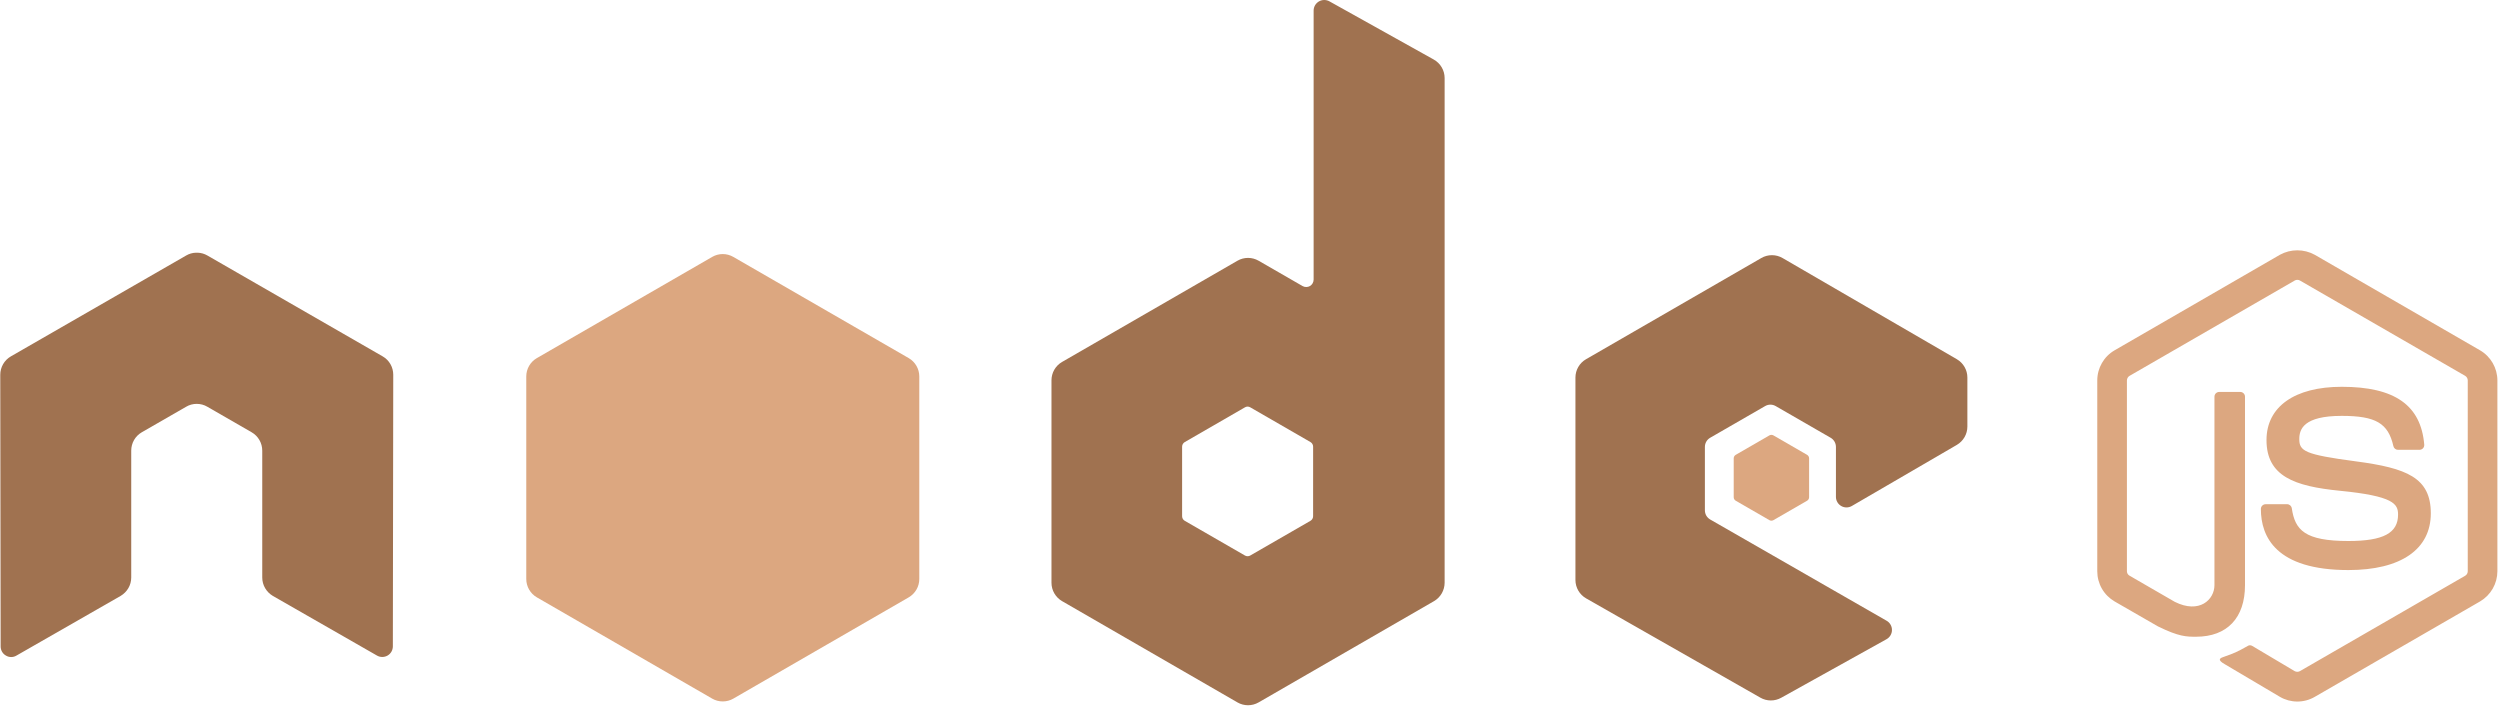
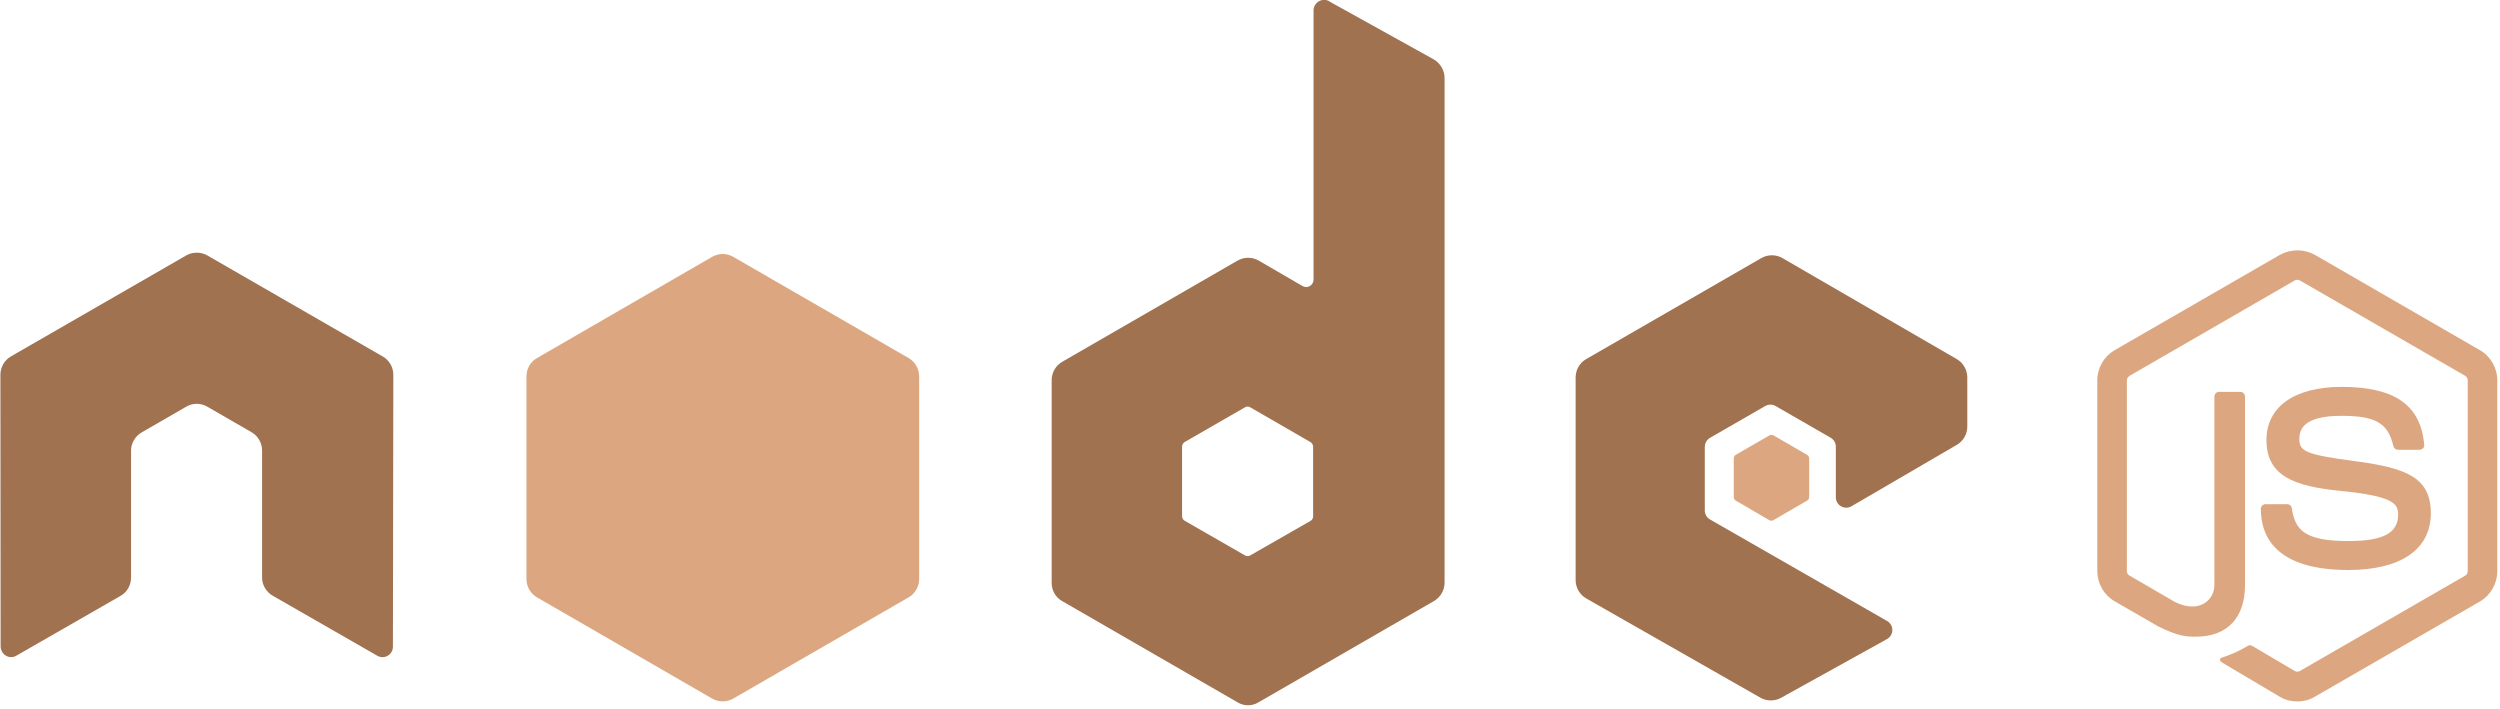
- <svg xmlns="http://www.w3.org/2000/svg" width="120" height="34" viewBox="0 0 120 34" fill="none">
-   <path d="M34.184 12.332C34.338 12.242 34.513 12.195 34.692 12.195C34.87 12.195 35.045 12.242 35.2 12.332L43.618 17.189C43.932 17.37 44.126 17.707 44.126 18.07V27.792C44.126 28.155 43.932 28.491 43.618 28.673L35.201 33.533C35.046 33.623 34.871 33.669 34.692 33.669C34.514 33.669 34.338 33.623 34.184 33.533L25.769 28.673C25.614 28.583 25.486 28.454 25.397 28.3C25.308 28.145 25.261 27.97 25.261 27.792V18.069C25.261 17.707 25.455 17.37 25.769 17.189L34.184 12.332Z" fill="#DCA780" />
-   <path d="M110.271 33.674C109.981 33.674 109.693 33.598 109.439 33.45L106.789 31.882C106.393 31.661 106.586 31.582 106.717 31.537C107.245 31.353 107.352 31.31 107.915 30.992C107.974 30.959 108.051 30.971 108.112 31.007L110.147 32.216C110.185 32.236 110.227 32.246 110.27 32.246C110.313 32.246 110.355 32.236 110.393 32.216L118.33 27.635C118.367 27.613 118.398 27.581 118.419 27.544C118.441 27.506 118.452 27.463 118.452 27.42V18.26C118.452 18.216 118.44 18.172 118.419 18.134C118.397 18.096 118.366 18.063 118.329 18.041L110.395 13.464C110.357 13.443 110.315 13.432 110.272 13.432C110.229 13.432 110.187 13.443 110.15 13.464L102.217 18.042C102.179 18.064 102.148 18.096 102.126 18.135C102.104 18.173 102.092 18.216 102.092 18.26V27.42C102.092 27.508 102.141 27.591 102.217 27.632L104.391 28.889C105.571 29.478 106.294 28.784 106.294 28.086V19.041C106.294 18.914 106.397 18.813 106.524 18.813H107.531C107.656 18.813 107.76 18.914 107.76 19.041V28.086C107.76 29.66 106.903 30.563 105.41 30.563C104.951 30.563 104.59 30.563 103.582 30.067L101.501 28.869C101.248 28.721 101.037 28.51 100.891 28.256C100.745 28.002 100.669 27.714 100.669 27.421V18.261C100.669 17.666 100.986 17.111 101.501 16.815L109.438 12.228C109.693 12.088 109.98 12.015 110.271 12.015C110.562 12.015 110.849 12.088 111.105 12.228L119.042 16.815C119.556 17.112 119.875 17.667 119.875 18.261V27.421C119.874 27.714 119.797 28.001 119.651 28.255C119.505 28.509 119.295 28.721 119.042 28.869L111.105 33.451C110.851 33.598 110.564 33.675 110.271 33.674Z" fill="#DCA780" />
-   <path d="M93.928 21.355C94.241 21.172 94.434 20.838 94.434 20.475V18.121C94.434 17.759 94.242 17.425 93.928 17.242L85.564 12.386C85.409 12.296 85.233 12.248 85.054 12.248C84.876 12.248 84.7 12.294 84.545 12.384L76.129 17.243C75.974 17.332 75.846 17.46 75.757 17.615C75.668 17.769 75.621 17.944 75.621 18.123V27.839C75.621 28.204 75.817 28.542 76.135 28.723L84.498 33.488C84.806 33.665 85.184 33.666 85.495 33.494L90.553 30.682C90.631 30.638 90.697 30.574 90.743 30.497C90.789 30.419 90.814 30.331 90.814 30.241C90.815 30.151 90.791 30.062 90.746 29.984C90.702 29.906 90.637 29.841 90.559 29.797L82.091 24.937C82.013 24.892 81.948 24.828 81.903 24.751C81.859 24.674 81.835 24.586 81.835 24.497V21.451C81.835 21.269 81.932 21.102 82.089 21.012L84.726 19.492C84.803 19.447 84.89 19.423 84.979 19.423C85.068 19.423 85.156 19.447 85.233 19.492L87.87 21.012C87.947 21.056 88.011 21.12 88.056 21.197C88.101 21.274 88.124 21.362 88.125 21.451V23.847C88.124 23.936 88.147 24.024 88.192 24.102C88.237 24.18 88.301 24.244 88.379 24.289C88.456 24.334 88.544 24.357 88.634 24.357C88.724 24.356 88.811 24.332 88.889 24.287L93.928 21.355Z" fill="#A07250" />
-   <path fill-rule="evenodd" clip-rule="evenodd" d="M63.81 0.063C63.732 0.02 63.645 -0.001 63.557 6.12584e-05C63.468 0.001 63.382 0.026 63.306 0.07C63.23 0.115 63.166 0.179 63.122 0.255C63.078 0.332 63.054 0.418 63.054 0.507V13.422C63.053 13.484 63.037 13.545 63.006 13.599C62.975 13.653 62.93 13.698 62.877 13.73C62.822 13.761 62.761 13.777 62.699 13.777C62.636 13.777 62.575 13.761 62.521 13.73L60.413 12.515C60.258 12.426 60.083 12.379 59.905 12.379C59.727 12.379 59.552 12.426 59.398 12.515L50.98 17.373C50.825 17.462 50.697 17.59 50.607 17.745C50.518 17.9 50.471 18.075 50.471 18.254V27.973C50.471 28.336 50.665 28.671 50.979 28.854L59.397 33.715C59.711 33.897 60.099 33.897 60.414 33.715L68.834 28.854C68.988 28.764 69.116 28.636 69.205 28.481C69.294 28.326 69.341 28.151 69.342 27.973V3.746C69.342 3.378 69.142 3.038 68.821 2.858L63.81 0.063ZM62.902 24.999C62.981 24.953 63.029 24.869 63.029 24.779L63.03 21.441C63.03 21.396 63.018 21.352 62.996 21.314C62.974 21.275 62.942 21.242 62.904 21.22L60.013 19.552C59.974 19.529 59.93 19.516 59.885 19.516C59.84 19.516 59.796 19.529 59.758 19.552L56.868 21.22C56.79 21.265 56.741 21.351 56.741 21.441V24.779C56.741 24.823 56.753 24.867 56.775 24.906C56.797 24.944 56.829 24.976 56.868 24.999L59.758 26.665C59.796 26.687 59.84 26.699 59.885 26.699C59.929 26.699 59.973 26.687 60.012 26.665L62.902 24.999Z" fill="#A07250" />
-   <path d="M18.876 17.989C18.876 17.623 18.684 17.287 18.368 17.106L9.953 12.263C9.811 12.181 9.652 12.135 9.489 12.13H9.402C9.238 12.135 9.079 12.181 8.938 12.263L0.522 17.106C0.367 17.195 0.238 17.324 0.149 17.479C0.06 17.634 0.013 17.81 0.013 17.989L0.031 31.029C0.031 31.211 0.126 31.38 0.285 31.468C0.361 31.514 0.448 31.538 0.537 31.538C0.626 31.538 0.714 31.514 0.79 31.468L5.79 28.604C6.106 28.416 6.299 28.085 6.299 27.722V21.63C6.299 21.266 6.491 20.931 6.806 20.749L8.936 19.523C9.09 19.432 9.265 19.385 9.444 19.386C9.618 19.386 9.796 19.43 9.951 19.523L12.079 20.749C12.394 20.931 12.588 21.266 12.588 21.63V27.722C12.588 28.085 12.783 28.418 13.097 28.604L18.097 31.468C18.174 31.512 18.261 31.535 18.35 31.535C18.439 31.534 18.526 31.511 18.603 31.467C18.68 31.422 18.744 31.358 18.788 31.282C18.833 31.205 18.856 31.117 18.857 31.029L18.876 17.989Z" fill="#A07250" />
-   <path d="M112.724 27.363C109.249 27.363 108.522 25.768 108.522 24.431C108.522 24.37 108.546 24.311 108.589 24.269C108.633 24.226 108.691 24.202 108.752 24.202H109.778C109.833 24.201 109.886 24.221 109.928 24.256C109.969 24.292 109.997 24.341 110.006 24.396C110.16 25.441 110.623 25.968 112.724 25.968C114.395 25.968 115.107 25.59 115.107 24.702C115.107 24.19 114.905 23.811 112.307 23.556C110.135 23.341 108.792 22.862 108.792 21.123C108.792 19.522 110.142 18.566 112.404 18.566C114.947 18.566 116.205 19.449 116.364 21.343C116.366 21.375 116.362 21.407 116.352 21.437C116.342 21.467 116.325 21.495 116.304 21.519C116.282 21.541 116.256 21.559 116.227 21.572C116.198 21.585 116.167 21.591 116.136 21.592H115.105C115.053 21.592 115.002 21.574 114.962 21.542C114.921 21.509 114.893 21.463 114.882 21.413C114.634 20.313 114.034 19.962 112.403 19.962C110.578 19.962 110.366 20.599 110.366 21.073C110.366 21.651 110.616 21.819 113.081 22.145C115.52 22.468 116.679 22.924 116.679 24.639C116.68 26.372 115.238 27.363 112.724 27.363Z" fill="#DCA780" />
-   <path d="M84.93 20.899C84.959 20.882 84.993 20.873 85.027 20.873C85.061 20.873 85.095 20.882 85.125 20.899L86.74 21.832C86.8 21.867 86.837 21.932 86.837 22.001V23.866C86.837 23.936 86.8 24 86.74 24.035L85.125 24.967C85.095 24.984 85.061 24.993 85.027 24.993C84.993 24.993 84.959 24.984 84.93 24.967L83.316 24.035C83.286 24.018 83.261 23.993 83.244 23.963C83.227 23.934 83.218 23.9 83.218 23.866V22.001C83.218 21.932 83.255 21.867 83.316 21.832L84.93 20.899Z" fill="#DCA780" />
+ <svg xmlns="http://www.w3.org/2000/svg" width="120" height="34" fill="none">
+   <path fill="#DCA780" d="M34.18 12.33a1.01 1.01 0 0 1 1.02 0l8.42 4.86c.31.18.5.52.5.88v9.72c0 .36-.19.7-.5.88l-8.42 4.86a1.02 1.02 0 0 1-1.02 0l-8.41-4.86a1.02 1.02 0 0 1-.5-.88v-9.72c0-.36.18-.7.5-.88l8.41-4.86ZM110.27 33.67c-.29 0-.58-.07-.83-.22l-2.65-1.57c-.4-.22-.2-.3-.07-.34.53-.19.63-.23 1.2-.55.05-.03.13-.02.2.02l2.03 1.2a.26.26 0 0 0 .24 0l7.94-4.58a.25.25 0 0 0 .09-.09.25.25 0 0 0 .03-.12v-9.16a.26.26 0 0 0-.12-.22l-7.94-4.58a.26.26 0 0 0-.24 0l-7.93 4.58a.26.26 0 0 0-.13.22v9.16c0 .09.05.17.13.21l2.17 1.26c1.18.59 1.9-.1 1.9-.8v-9.05c0-.13.1-.23.23-.23h1.01c.13 0 .23.1.23.23v9.05c0 1.57-.86 2.47-2.35 2.47-.46 0-.82 0-1.83-.5l-2.08-1.2a1.68 1.68 0 0 1-.83-1.44v-9.16c0-.6.32-1.15.83-1.45l7.94-4.58a1.74 1.74 0 0 1 1.67 0l7.93 4.58c.52.3.83.86.83 1.45v9.16a1.69 1.69 0 0 1-.83 1.45l-7.94 4.58c-.25.15-.54.22-.83.22Z" />
+   <path fill="#A07250" d="M93.93 21.35c.31-.18.5-.51.5-.88v-2.35c0-.36-.19-.7-.5-.88l-8.37-4.85a1.02 1.02 0 0 0-1.02 0l-8.41 4.85a1.02 1.02 0 0 0-.5.88v9.72c0 .36.19.7.5.88l8.37 4.77c.3.17.68.18 1 0l5.05-2.8a.5.5 0 0 0 0-.9l-8.46-4.85a.5.5 0 0 1-.26-.44v-3.05c0-.18.1-.35.26-.44l2.64-1.52a.5.5 0 0 1 .5 0l2.64 1.52a.5.5 0 0 1 .25.44v2.4a.5.5 0 0 0 .77.44l5.04-2.94Z" />
+   <path fill="#A07250" fill-rule="evenodd" d="M63.81.06a.51.51 0 0 0-.76.45v12.91a.36.36 0 0 1-.35.36.36.36 0 0 1-.18-.05l-2.1-1.22a1.02 1.02 0 0 0-1.02 0l-8.42 4.86a1.02 1.02 0 0 0-.5.88v9.72c0 .37.18.7.5.88l8.42 4.86c.31.19.7.19 1.01 0l8.42-4.86a1.02 1.02 0 0 0 .51-.88V3.75c0-.37-.2-.71-.52-.9L63.81.07ZM62.91 25a.25.25 0 0 0 .12-.22v-3.34a.26.26 0 0 0-.13-.22l-2.89-1.67a.25.25 0 0 0-.25 0l-2.9 1.67a.26.26 0 0 0-.12.22v3.34a.26.26 0 0 0 .13.22l2.89 1.66a.25.25 0 0 0 .25 0l2.9-1.66Z" clip-rule="evenodd" />
+   <path fill="#A07250" d="M18.88 17.99c0-.37-.2-.7-.51-.88l-8.42-4.85a.99.99 0 0 0-.46-.13H9.4a1 1 0 0 0-.46.13L.52 17.11a1.02 1.02 0 0 0-.5.88l.01 13.04c0 .18.1.35.25.44a.49.49 0 0 0 .51 0l5-2.87c.32-.18.5-.52.5-.88v-6.09c0-.36.2-.7.52-.88l2.13-1.23a1 1 0 0 1 1.01 0l2.13 1.23c.31.18.5.52.5.88v6.1c0 .35.2.69.52.87l5 2.87a.5.5 0 0 0 .76-.44l.02-13.04Z" />
+   <path fill="#DCA780" d="M112.72 27.36c-3.47 0-4.2-1.6-4.2-2.93a.23.23 0 0 1 .23-.23h1.03a.23.23 0 0 1 .23.2c.15 1.04.61 1.57 2.71 1.57 1.67 0 2.39-.38 2.39-1.27 0-.51-.2-.89-2.8-1.14-2.17-.22-3.52-.7-3.52-2.44 0-1.6 1.35-2.55 3.61-2.55 2.55 0 3.8.88 3.96 2.77v.1a.24.24 0 0 1-.06.08.24.24 0 0 1-.16.07h-1.03a.23.23 0 0 1-.23-.18c-.25-1.1-.85-1.45-2.48-1.45-1.82 0-2.03.64-2.03 1.11 0 .58.25.75 2.71 1.07 2.44.33 3.6.78 3.6 2.5 0 1.73-1.44 2.72-3.96 2.72ZM84.93 20.9a.2.2 0 0 1 .2 0l1.61.93c.06.04.1.1.1.17v1.87a.2.2 0 0 1-.1.16l-1.62.94a.2.2 0 0 1-.19 0l-1.61-.94a.2.2 0 0 1-.1-.16V22a.2.2 0 0 1 .1-.17l1.61-.93Z" />
</svg>
